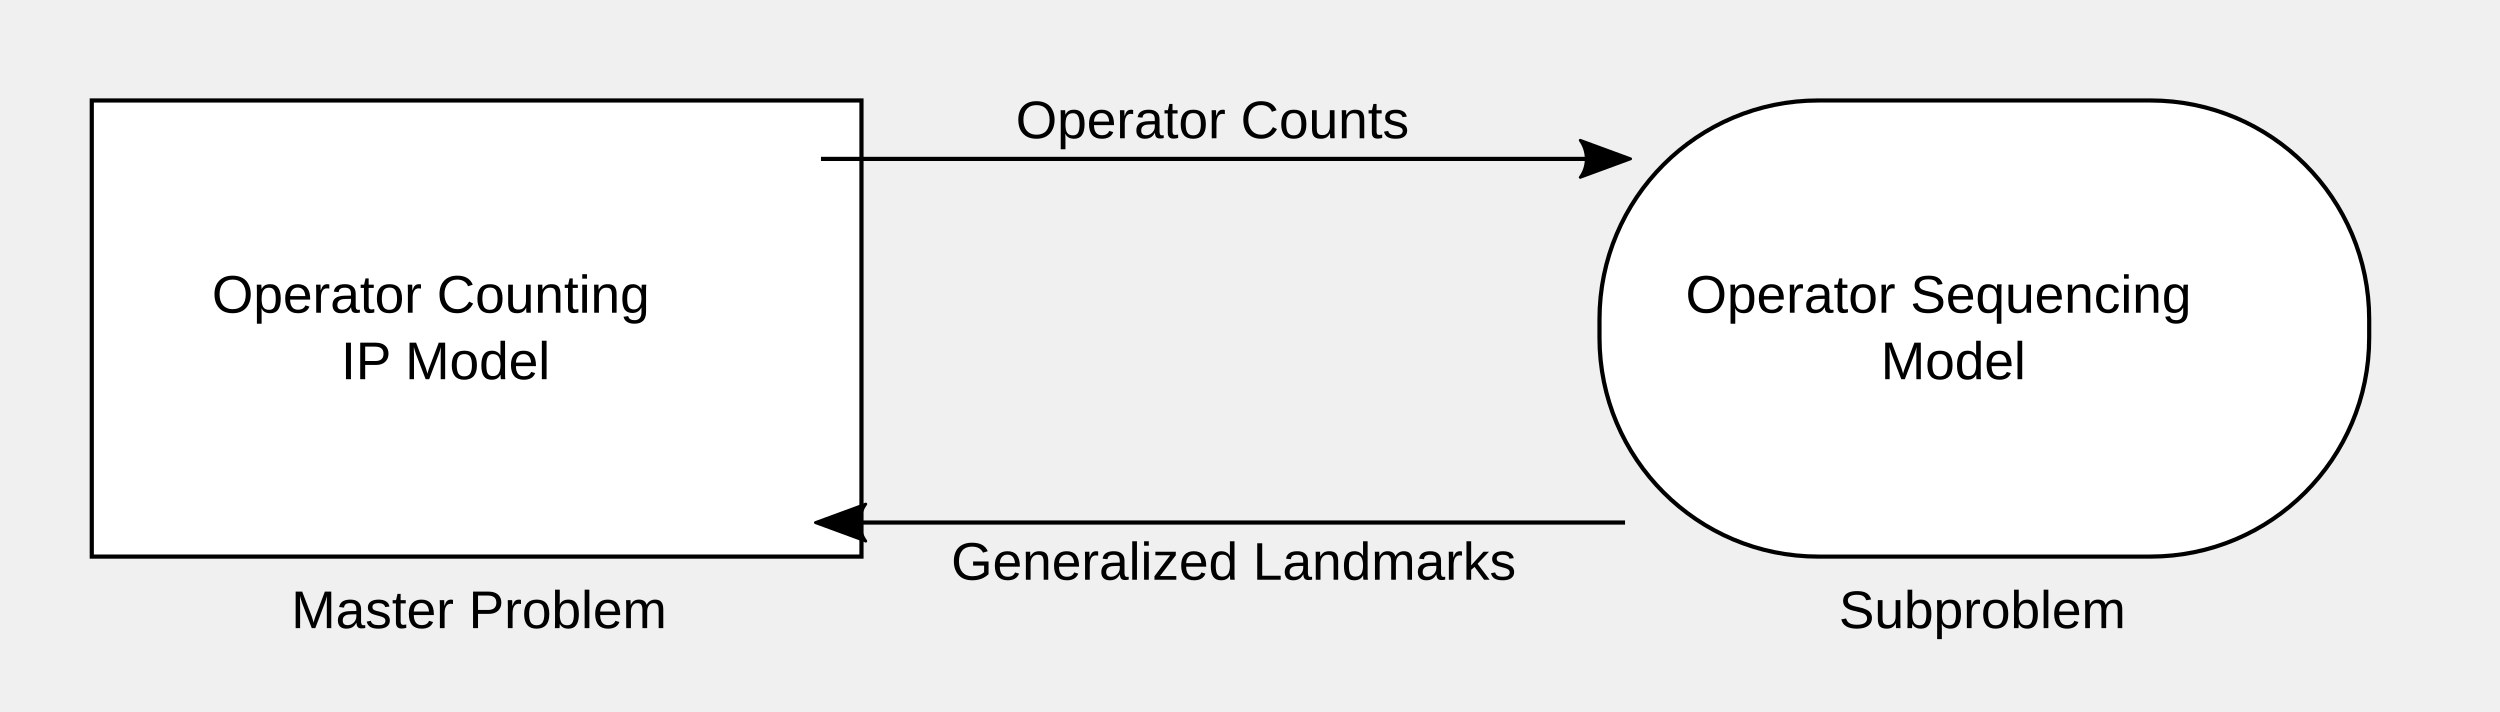
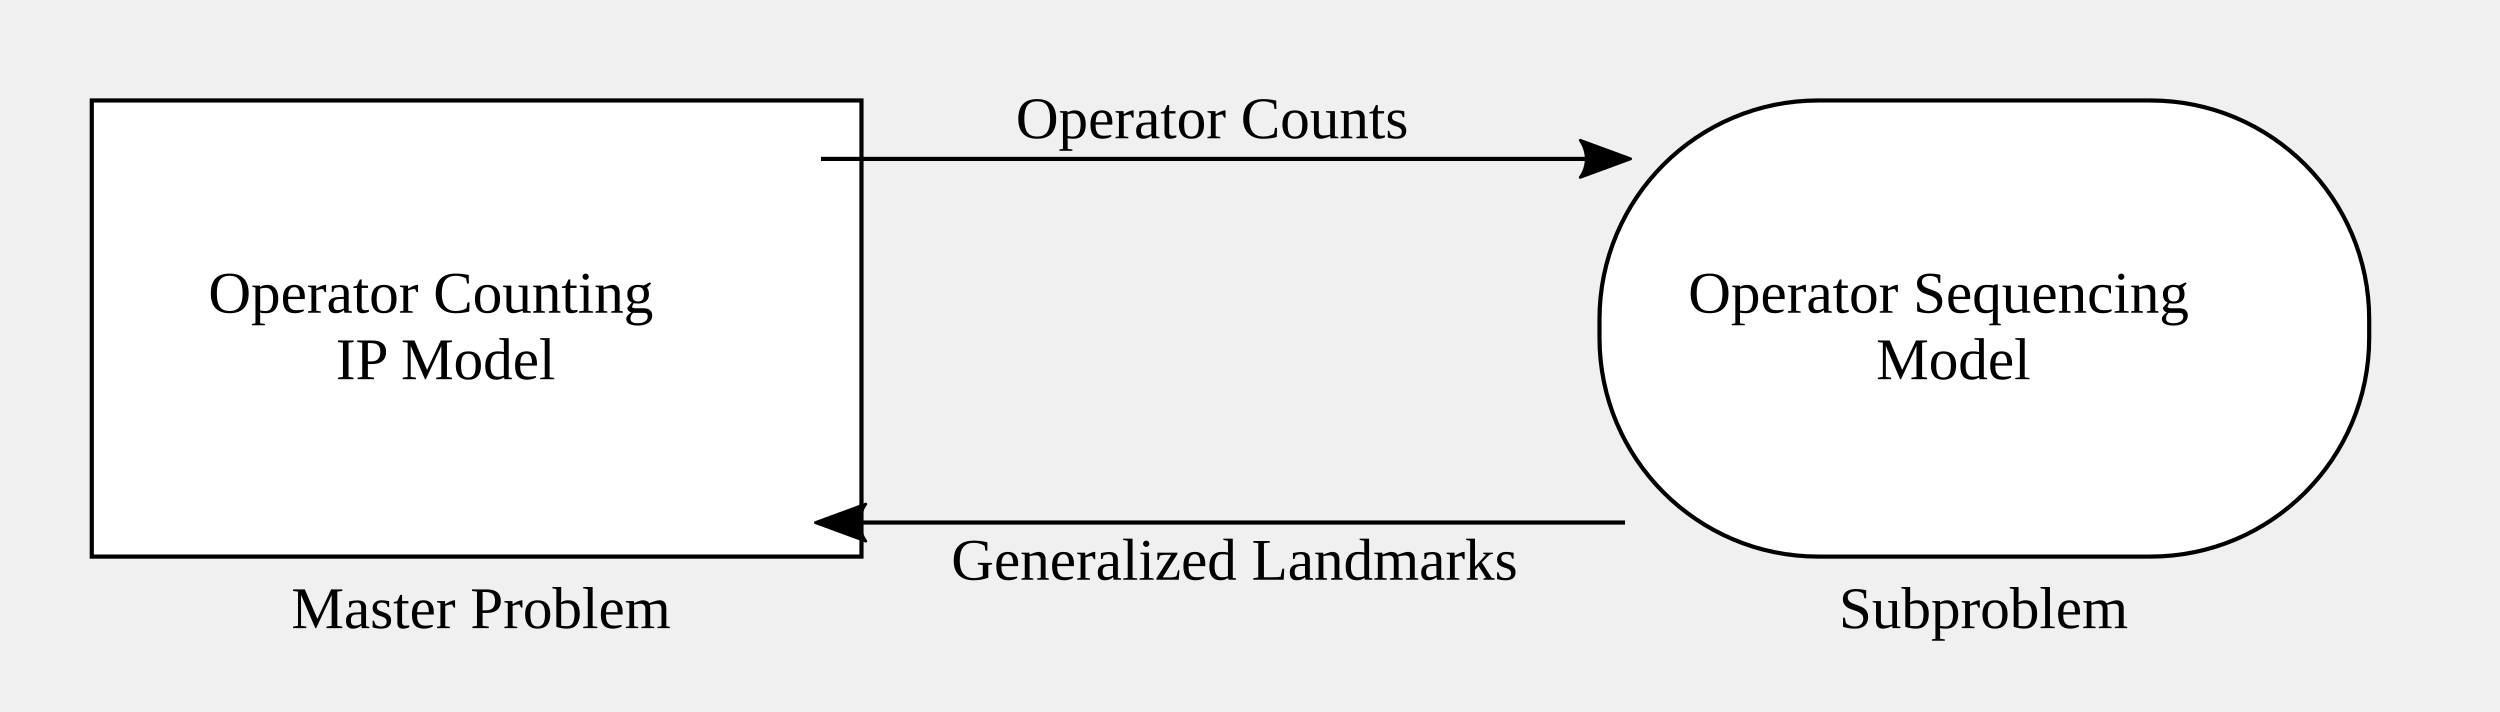
<svg xmlns="http://www.w3.org/2000/svg" width="298.325mm" height="84.928mm" viewBox="0 0 298.325 84.928" version="1.1" id="svg8">
  <defs id="defs2">
    <marker orient="auto" refY="0" refX="0" id="Arrow2Lstart" style="overflow:visible">
      <path id="path885" style="fill:#000000;fill-opacity:1;fill-rule:evenodd;stroke:#000000;stroke-width:0.625;stroke-linejoin:round;stroke-opacity:1" d="M 8.719,4.034 -2.207,0.016 8.719,-4.002 c -1.745,2.372 -1.735,5.617 -6e-7,8.035 z" transform="matrix(1.1,0,0,1.1,1.1,0)" />
    </marker>
    <marker orient="auto" refY="0" refX="0" id="Arrow2Lend" style="overflow:visible">
      <path id="path888" style="fill:#000000;fill-opacity:1;fill-rule:evenodd;stroke:#000000;stroke-width:0.625;stroke-linejoin:round;stroke-opacity:1" d="M 8.719,4.034 -2.207,0.016 8.719,-4.002 c -1.745,2.372 -1.735,5.617 -6e-7,8.035 z" transform="matrix(-1.1,0,0,-1.1,-1.1,0)" />
    </marker>
  </defs>
  <g id="layer1" transform="translate(55.04625,-53.18387)">
    <rect style="fill:#ffffff;stroke:#000000;stroke-width:0.5;stroke-miterlimit:4;stroke-dasharray:none" id="rect817" width="91.848" height="54.429" x="-44.095" y="65.173" ry="26.115" rx="0" />
    <rect ry="26.115" y="65.173" x="135.821" height="54.429" width="91.848" id="rect821" style="fill:#ffffff;stroke:#000000;stroke-width:0.5;stroke-miterlimit:4;stroke-dasharray:none" />
    <text xml:space="preserve" style="font-style:normal;font-variant:normal;font-weight:bold;font-stretch:normal;font-size:16.933px;line-height:1.25;font-family:Arial;-inkscape-font-specification:'Arial Bold';letter-spacing:0px;word-spacing:0px;fill:#000000;fill-opacity:1;stroke:none;stroke-width:0.265" x="-20.283" y="128.143" id="text825">
-       <tspan id="tspan823" x="-20.283" y="128.143" style="font-style:normal;font-variant:normal;font-weight:normal;font-stretch:normal;font-size:6.35px;font-family:Arial;-inkscape-font-specification:Arial;stroke-width:0.265">Master Problem</tspan>
+       <tspan id="tspan823" x="-20.283" y="128.143" style="font-style:normal;font-variant:normal;font-weight:normal;font-stretch:normal;font-size:7.056px;font-family:'Times New Roman';-inkscape-font-specification:'Times New Roman, ';stroke-width:0.265;">Master Problem</tspan>
    </text>
    <text id="text829" y="128.143" x="164.396" style="font-style:normal;font-variant:normal;font-weight:bold;font-stretch:normal;font-size:16.933px;line-height:1.25;font-family:Arial;-inkscape-font-specification:'Arial Bold';letter-spacing:0px;word-spacing:0px;fill:#000000;fill-opacity:1;stroke:none;stroke-width:0.265" xml:space="preserve">
-       <tspan style="font-style:normal;font-variant:normal;font-weight:normal;font-stretch:normal;font-size:6.35px;font-family:Arial;-inkscape-font-specification:Arial;stroke-width:0.265" y="128.143" x="164.396" id="tspan827">Subproblem</tspan>
+       <tspan style="font-style:normal;font-variant:normal;font-weight:normal;font-stretch:normal;font-size:7.056px;font-family:'Times New Roman';-inkscape-font-specification:'Times New Roman, ';stroke-width:0.265;" y="128.143" x="164.396" id="tspan827">Subproblem</tspan>
    </text>
    <text xml:space="preserve" style="font-style:normal;font-variant:normal;font-weight:bold;font-stretch:normal;font-size:6.35px;line-height:1.25;font-family:Arial;-inkscape-font-specification:'Arial Bold';letter-spacing:0px;word-spacing:0px;fill:#000000;fill-opacity:1;stroke:none;stroke-width:0.265" x="2.54" y="90.497" id="text833">
-       <tspan id="tspan831" x="2.54" y="90.497" style="font-style:normal;font-variant:normal;font-weight:normal;font-stretch:normal;font-family:Arial;-inkscape-font-specification:Arial;text-align:center;text-anchor:middle;stroke-width:0.265">Operator Counting</tspan>
-       <tspan x="2.54" y="98.435" style="font-style:normal;font-variant:normal;font-weight:normal;font-stretch:normal;font-family:Arial;-inkscape-font-specification:Arial;text-align:center;text-anchor:middle;stroke-width:0.265" id="tspan835">IP Model</tspan>
+       <tspan id="tspan831" x="2.54" y="90.497" style="font-style:normal;font-variant:normal;font-weight:normal;font-stretch:normal;font-family:'Times New Roman';-inkscape-font-specification:'Times New Roman, ';text-align:center;text-anchor:middle;stroke-width:0.265;font-size:7.056px;">Operator Counting</tspan>
+       <tspan x="2.54" y="98.435" style="font-style:normal;font-variant:normal;font-weight:normal;font-stretch:normal;font-family:'Times New Roman';-inkscape-font-specification:'Times New Roman, ';text-align:center;text-anchor:middle;stroke-width:0.265;font-size:7.056px;" id="tspan835">IP Model</tspan>
    </text>
    <text id="text841" y="90.497" x="182.456" style="font-style:normal;font-variant:normal;font-weight:bold;font-stretch:normal;font-size:6.35px;line-height:1.25;font-family:Arial;-inkscape-font-specification:'Arial Bold';letter-spacing:0px;word-spacing:0px;fill:#000000;fill-opacity:1;stroke:none;stroke-width:0.265" xml:space="preserve">
-       <tspan id="tspan839" style="font-style:normal;font-variant:normal;font-weight:normal;font-stretch:normal;font-family:Arial;-inkscape-font-specification:Arial;text-align:center;text-anchor:middle;stroke-width:0.265" y="90.497" x="182.456">Operator Sequencing</tspan>
-       <tspan style="font-style:normal;font-variant:normal;font-weight:normal;font-stretch:normal;font-family:Arial;-inkscape-font-specification:Arial;text-align:center;text-anchor:middle;stroke-width:0.265" y="98.435" x="182.456" id="tspan845">Model</tspan>
+       <tspan id="tspan839" style="font-style:normal;font-variant:normal;font-weight:normal;font-stretch:normal;font-family:'Times New Roman';-inkscape-font-specification:'Times New Roman, ';text-align:center;text-anchor:middle;stroke-width:0.265;font-size:7.056px;" y="90.497" x="182.456">Operator Sequencing</tspan>
+       <tspan style="font-style:normal;font-variant:normal;font-weight:normal;font-stretch:normal;font-family:'Times New Roman';-inkscape-font-specification:'Times New Roman, ';text-align:center;text-anchor:middle;stroke-width:0.265;font-size:7.056px;" y="98.435" x="182.456" id="tspan845">Model</tspan>
    </text>
    <path id="path851" d="M 42.921,115.537 H 138.87" style="fill:none;stroke:#000000;stroke-width:0.5;stroke-linecap:butt;stroke-linejoin:miter;stroke-miterlimit:4;stroke-dasharray:none;stroke-opacity:1;marker-start:url(#Arrow2Lstart)" />
    <text xml:space="preserve" style="font-style:normal;font-variant:normal;font-weight:bold;font-stretch:normal;font-size:6.35px;line-height:1.25;font-family:Arial;-inkscape-font-specification:'Arial Bold';letter-spacing:0px;word-spacing:0px;fill:#000000;fill-opacity:1;stroke:none;stroke-width:0.265" x="66.173" y="69.676" id="text855">
-       <tspan id="tspan853" x="66.173" y="69.676" style="font-style:normal;font-variant:normal;font-weight:normal;font-stretch:normal;font-family:Arial;-inkscape-font-specification:Arial;stroke-width:0.265">Operator Counts</tspan>
+       <tspan id="tspan853" x="66.173" y="69.676" style="font-style:normal;font-variant:normal;font-weight:normal;font-stretch:normal;font-family:'Times New Roman';-inkscape-font-specification:'Times New Roman, ';stroke-width:0.265;font-size:7.056px;">Operator Counts</tspan>
    </text>
    <text xml:space="preserve" style="font-style:normal;font-variant:normal;font-weight:bold;font-stretch:normal;font-size:6.35px;line-height:1.25;font-family:Arial;-inkscape-font-specification:'Arial Bold';letter-spacing:0px;word-spacing:0px;fill:#000000;fill-opacity:1;stroke:none;stroke-width:0.265" x="58.465" y="122.371" id="text859">
-       <tspan x="58.465" y="122.371" style="font-style:normal;font-variant:normal;font-weight:normal;font-stretch:normal;font-family:Arial;-inkscape-font-specification:Arial;stroke-width:0.265" id="tspan861">Generalized Landmarks</tspan>
+       <tspan x="58.465" y="122.371" style="font-style:normal;font-variant:normal;font-weight:normal;font-stretch:normal;font-family:'Times New Roman';-inkscape-font-specification:'Times New Roman, ';stroke-width:0.265;font-size:7.056px;" id="tspan861">Generalized Landmarks</tspan>
    </text>
    <path style="fill:none;stroke:#000000;stroke-width:0.5;stroke-linecap:butt;stroke-linejoin:miter;stroke-miterlimit:4;stroke-dasharray:none;stroke-opacity:1;marker-end:url(#Arrow2Lend)" d="M 42.921,72.146 H 138.87" id="path865" />
  </g>
</svg>
